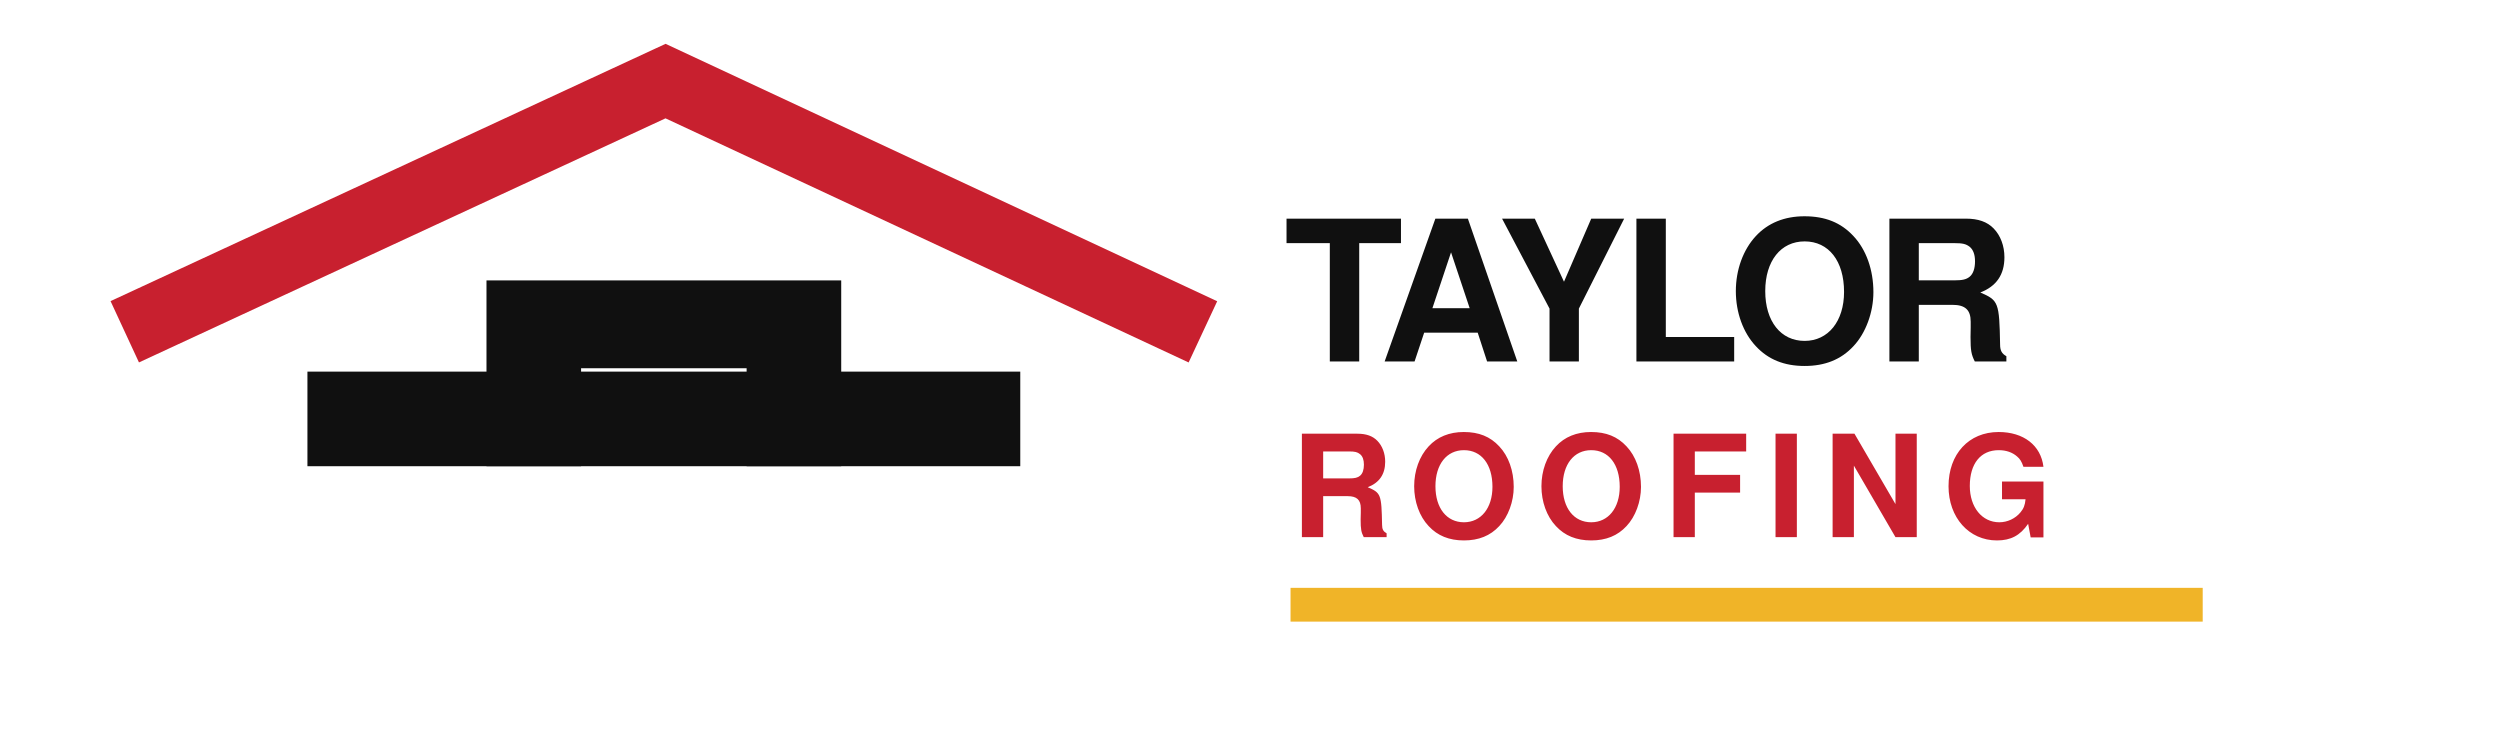
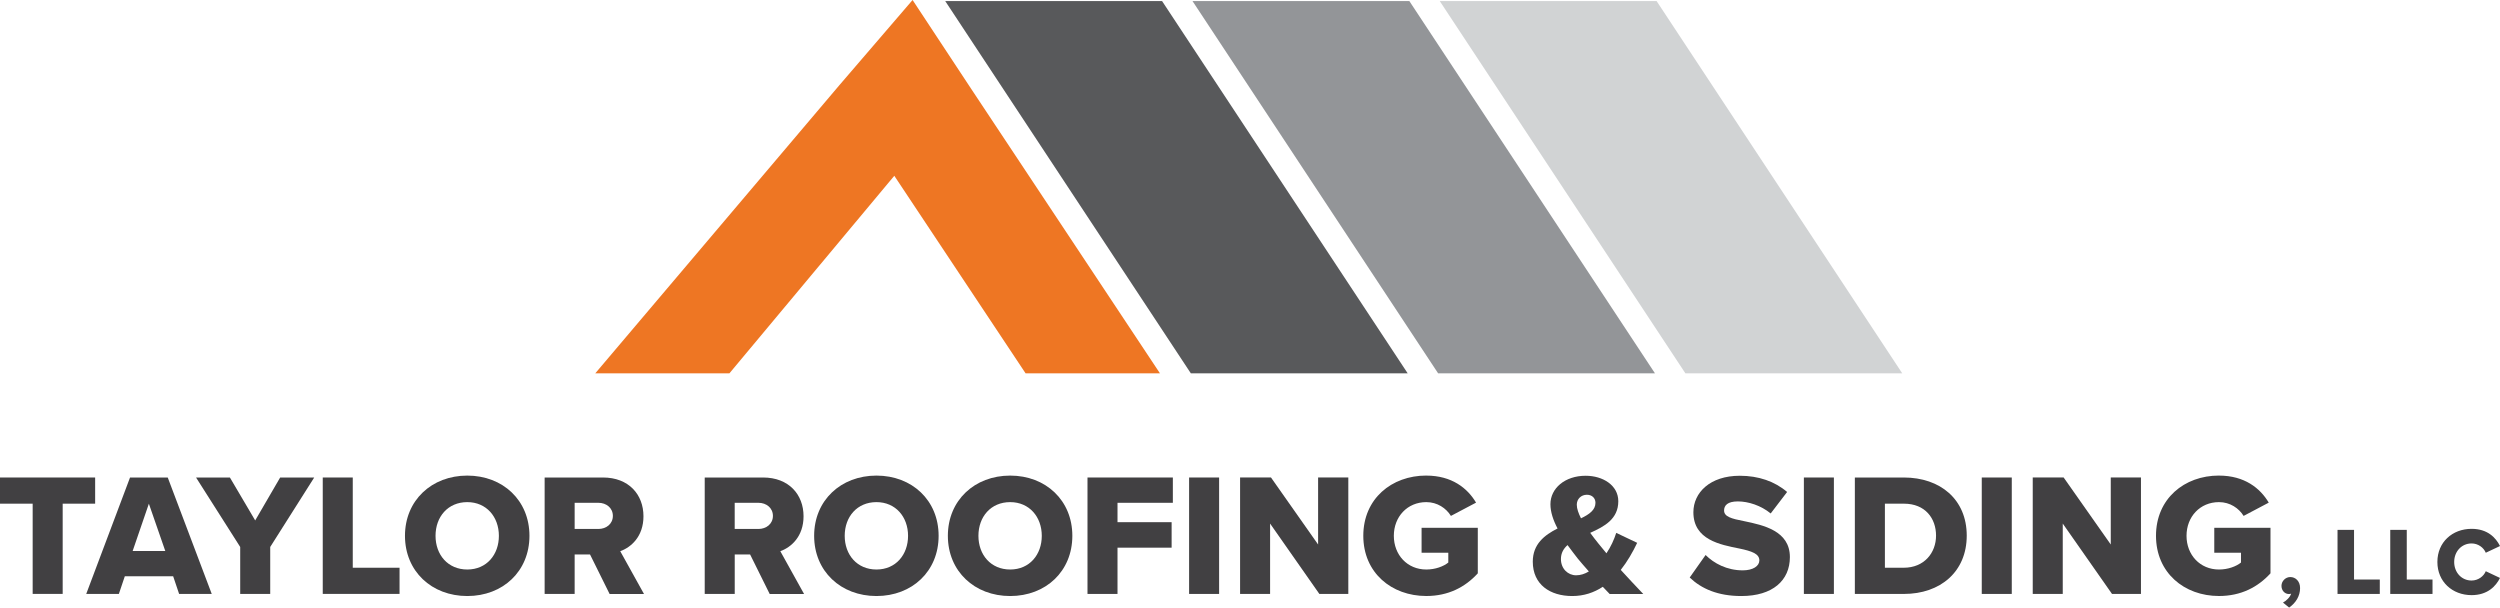
- <svg xmlns="http://www.w3.org/2000/svg" viewBox="0 0 740 220" role="img" aria-labelledby="title desc">
-   <rect width="740" height="220" fill="none" />
-   <path d="M46 94 197 24l150 70" fill="none" stroke="#c8202f" stroke-width="20" stroke-linecap="square" stroke-linejoin="miter" />
-   <path d="M91 110h211v28H91z" fill="#101010" />
-   <path d="M144 138V83h105v55h-28v-29h-49v29z" fill="#101010" />
-   <text x="380" y="107" fill="#101010" font-family="Arial Black, Helvetica, Arial, sans-serif" font-size="58" font-weight="900" letter-spacing="-2">TAYLOR</text>
-   <text x="382" y="159" fill="#c8202f" font-family="Arial Black, Helvetica, Arial, sans-serif" font-size="42" font-weight="900" letter-spacing="5">ROOFING</text>
-   <path d="M382 179h270" stroke="#f0b428" stroke-width="10" />
+ <svg xmlns="http://www.w3.org/2000/svg" id="Layer_1_stacked" data-name="Layer 1 stacked" viewBox="0 0 773.82 188.06">
+   <defs>
+     <style>
+       .cls-1 {
+         fill: #58595b;
+       }
+ 
+       .cls-2 {
+         fill: #d1d3d4;
+       }
+ 
+       .cls-3 {
+         fill: #ee7623;
+       }
+ 
+       .cls-4 {
+         fill: #414042;
+       }
+ 
+       .cls-5 {
+         fill: #939598;
+       }
+     </style>
+   </defs>
+   <g id="Roof">
+     <polygon class="cls-1" points="435.72 115.56 368.6 115.56 292.58 .34 359.7 .34 435.72 115.56" />
+     <polygon class="cls-5" points="512.26 115.56 445.14 115.56 369.12 .34 436.24 .34 512.26 115.56" />
+     <polygon class="cls-2" points="588.8 115.56 521.68 115.56 445.65 .34 512.77 .34 588.8 115.56" />
+     <polyline class="cls-3" points="259.68 26.52 184.25 115.56 225.77 115.56 276.81 54.41 317.45 115.56 359.04 115.56 300.47 27.29 282.47 0" />
+   </g>
+   <g>
+     <path class="cls-4" d="M10.1,155.9H0v-8.1h29.45v8.1h-10.05v27.93h-9.29v-27.93Z" />
+     <path class="cls-4" d="M53.6,178.38h-14.97l-1.84,5.46h-10.1l13.56-36.04h11.67l13.62,36.04h-10.1l-1.84-5.46ZM41.06,170.55h10.1l-5.08-14.64-5.02,14.64Z" />
+     <path class="cls-4" d="M74.35,169.3l-13.67-21.5h10.48l7.83,13.29,7.73-13.29h10.54l-13.62,21.5v14.53h-9.29v-14.53Z" />
+     <path class="cls-4" d="M99.9,147.8h9.29v27.93h14.48v8.1h-23.77v-36.04Z" />
+     <path class="cls-4" d="M144.64,147.21c11.02,0,19.24,7.67,19.24,18.64s-8.21,18.64-19.24,18.64-19.29-7.67-19.29-18.64,8.27-18.64,19.29-18.64ZM144.64,155.42c-6,0-9.83,4.54-9.83,10.43s3.84,10.43,9.83,10.43,9.78-4.59,9.78-10.43-3.84-10.43-9.78-10.43Z" />
+     <path class="cls-4" d="M182.62,171.63h-4.75v12.21h-9.29v-36.04h18.05c8,0,12.54,5.29,12.54,12,0,6.27-3.84,9.62-7.19,10.81l7.35,13.24h-10.64l-6.05-12.21ZM185.22,155.63h-7.35v8.1h7.35c2.43,0,4.48-1.57,4.48-4.05s-2.05-4.05-4.48-4.05Z" />
+     <path class="cls-4" d="M232.17,171.63h-4.75v12.21h-9.29v-36.04h18.05c8,0,12.54,5.29,12.54,12,0,6.27-3.84,9.62-7.19,10.81l7.35,13.24h-10.64l-6.05-12.21ZM234.76,155.63h-7.35v8.1h7.35c2.43,0,4.48-1.57,4.48-4.05s-2.05-4.05-4.48-4.05Z" />
+     <path class="cls-4" d="M271.29,147.21c11.02,0,19.24,7.67,19.24,18.64s-8.21,18.64-19.24,18.64-19.29-7.67-19.29-18.64,8.27-18.64,19.29-18.64ZM271.29,155.42c-6,0-9.83,4.54-9.83,10.43s3.84,10.43,9.83,10.43,9.78-4.59,9.78-10.43-3.84-10.43-9.78-10.43Z" />
+     <path class="cls-4" d="M312.68,147.21c11.02,0,19.24,7.67,19.24,18.64s-8.21,18.64-19.24,18.64-19.29-7.67-19.29-18.64,8.27-18.64,19.29-18.64ZM312.68,155.42c-6,0-9.83,4.54-9.83,10.43s3.84,10.43,9.83,10.43,9.78-4.59,9.78-10.43-3.84-10.43-9.78-10.43Z" />
+     <path class="cls-4" d="M336.61,147.8h26.42v7.83h-17.13v6h16.75v7.89h-16.75v14.32h-9.29v-36.04Z" />
+     <path class="cls-4" d="M368.06,147.8h9.29v36.04h-9.29v-36.04Z" />
+     <path class="cls-4" d="M393.13,162.06v21.77h-9.29v-36.04h9.56l14.59,20.75v-20.75h9.35v36.04h-8.97l-15.24-21.77Z" />
+     <path class="cls-4" d="M441.48,147.21c7.89,0,12.75,3.89,15.4,8.37l-7.78,4.11c-1.46-2.38-4.21-4.27-7.62-4.27-5.89,0-10.05,4.54-10.05,10.43s4.16,10.43,10.05,10.43c2.81,0,5.35-.97,6.81-2.16v-3.03h-8.27v-7.73h17.4v14.1c-3.89,4.27-9.13,7.02-15.94,7.02-10.75,0-19.5-7.19-19.5-18.64s8.75-18.64,19.5-18.64Z" />
+     <path class="cls-4" d="M498.22,183.84c-.59-.59-1.3-1.35-2.11-2.21-2.7,1.78-5.83,2.86-9.46,2.86-6.81,0-12.21-3.51-12.21-10.64,0-5.4,3.57-8.21,7.67-10.27-1.35-2.54-2.21-5.13-2.21-7.51,0-4.92,4.48-8.81,10.91-8.81,5.29,0,10.1,2.92,10.1,7.89,0,5.51-4.32,7.83-8.7,9.78.92,1.24,1.78,2.38,2.54,3.3.81,1.03,1.67,2.05,2.49,3.03,1.35-2,2.38-4.27,3.03-6.32l6.48,3.08c-1.35,2.86-3.03,5.78-5.08,8.38,2.22,2.43,4.49,4.86,6.97,7.46h-10.43ZM491.79,176.87c-1.35-1.51-2.59-2.97-3.4-3.94-1.03-1.3-2.11-2.76-3.19-4.21-1.24,1.08-2.05,2.49-2.05,4.32,0,3.03,2.21,5.03,4.7,5.03,1.35,0,2.7-.43,3.94-1.19ZM489.35,160.44c2.59-1.24,4.49-2.59,4.49-4.81,0-1.51-1.13-2.49-2.65-2.49-1.78,0-3.13,1.3-3.13,3.08,0,1.24.54,2.7,1.3,4.21Z" />
+     <path class="cls-4" d="M527.93,171.79c2.59,2.59,6.59,4.75,11.51,4.75,3.19,0,5.13-1.35,5.13-3.08,0-2.05-2.32-2.86-6.16-3.67-5.94-1.19-14.26-2.7-14.26-11.24,0-6.05,5.13-11.29,14.37-11.29,5.78,0,10.81,1.73,14.64,5.02l-5.08,6.65c-3.03-2.49-6.97-3.73-10.16-3.73s-4.27,1.24-4.27,2.81c0,1.89,2.21,2.54,6.21,3.3,5.94,1.24,14.16,2.97,14.16,11.13,0,7.24-5.35,12.05-15.02,12.05-7.29,0-12.37-2.27-15.99-5.73l4.92-6.97Z" />
+     <path class="cls-4" d="M558.35,147.8h9.29v36.04h-9.29v-36.04Z" />
+     <path class="cls-4" d="M574.13,147.8h15.13c11.35,0,19.5,6.81,19.5,17.99s-8.16,18.05-19.45,18.05h-15.18v-36.04ZM589.26,175.73c6.32,0,10-4.59,10-9.94s-3.35-9.89-9.94-9.89h-5.89v19.83h5.84Z" />
+     <path class="cls-4" d="M613.41,147.8h9.29v36.04h-9.29v-36.04Z" />
+     <path class="cls-4" d="M638.48,162.06v21.77h-9.29v-36.04h9.56l14.59,20.75v-20.75h9.35v36.04h-8.97l-15.24-21.77Z" />
+     <path class="cls-4" d="M686.84,147.21c7.89,0,12.75,3.89,15.4,8.37l-7.78,4.11c-1.46-2.38-4.21-4.27-7.62-4.27-5.89,0-10.05,4.54-10.05,10.43s4.16,10.43,10.05,10.43c2.81,0,5.35-.97,6.81-2.16v-3.03h-8.27v-7.73h17.4v14.1c-3.89,4.27-9.13,7.02-15.94,7.02-10.75,0-19.5-7.19-19.5-18.64s8.75-18.64,19.5-18.64Z" />
+     <path class="cls-4" d="M706.65,186.51c.95-.48,2.2-1.66,2.53-2.76-.15.06-.42.12-.68.12-1.28,0-2.32-1.07-2.32-2.53s1.25-2.73,2.73-2.73c1.6,0,3.03,1.25,3.03,3.42,0,2.44-1.31,4.58-3.39,6.03l-1.9-1.55Z" />
+     <path class="cls-4" d="M723.53,164.01h5.11v15.37h7.97v4.46h-13.08v-19.83Z" />
+     <path class="cls-4" d="M739.85,164.01h5.11v15.37h7.97v4.46h-13.08v-19.83Z" />
+     <path class="cls-4" d="M754.44,173.94c0-6.12,4.64-10.25,10.58-10.25,4.93,0,7.49,2.71,8.8,5.32l-4.4,2.08c-.65-1.58-2.35-2.88-4.4-2.88-3.09,0-5.38,2.5-5.38,5.74s2.29,5.74,5.38,5.74c2.05,0,3.75-1.31,4.4-2.88l4.4,2.08c-1.28,2.56-3.86,5.32-8.8,5.32-5.94,0-10.58-4.16-10.58-10.25Z" />
+   </g>
</svg>
